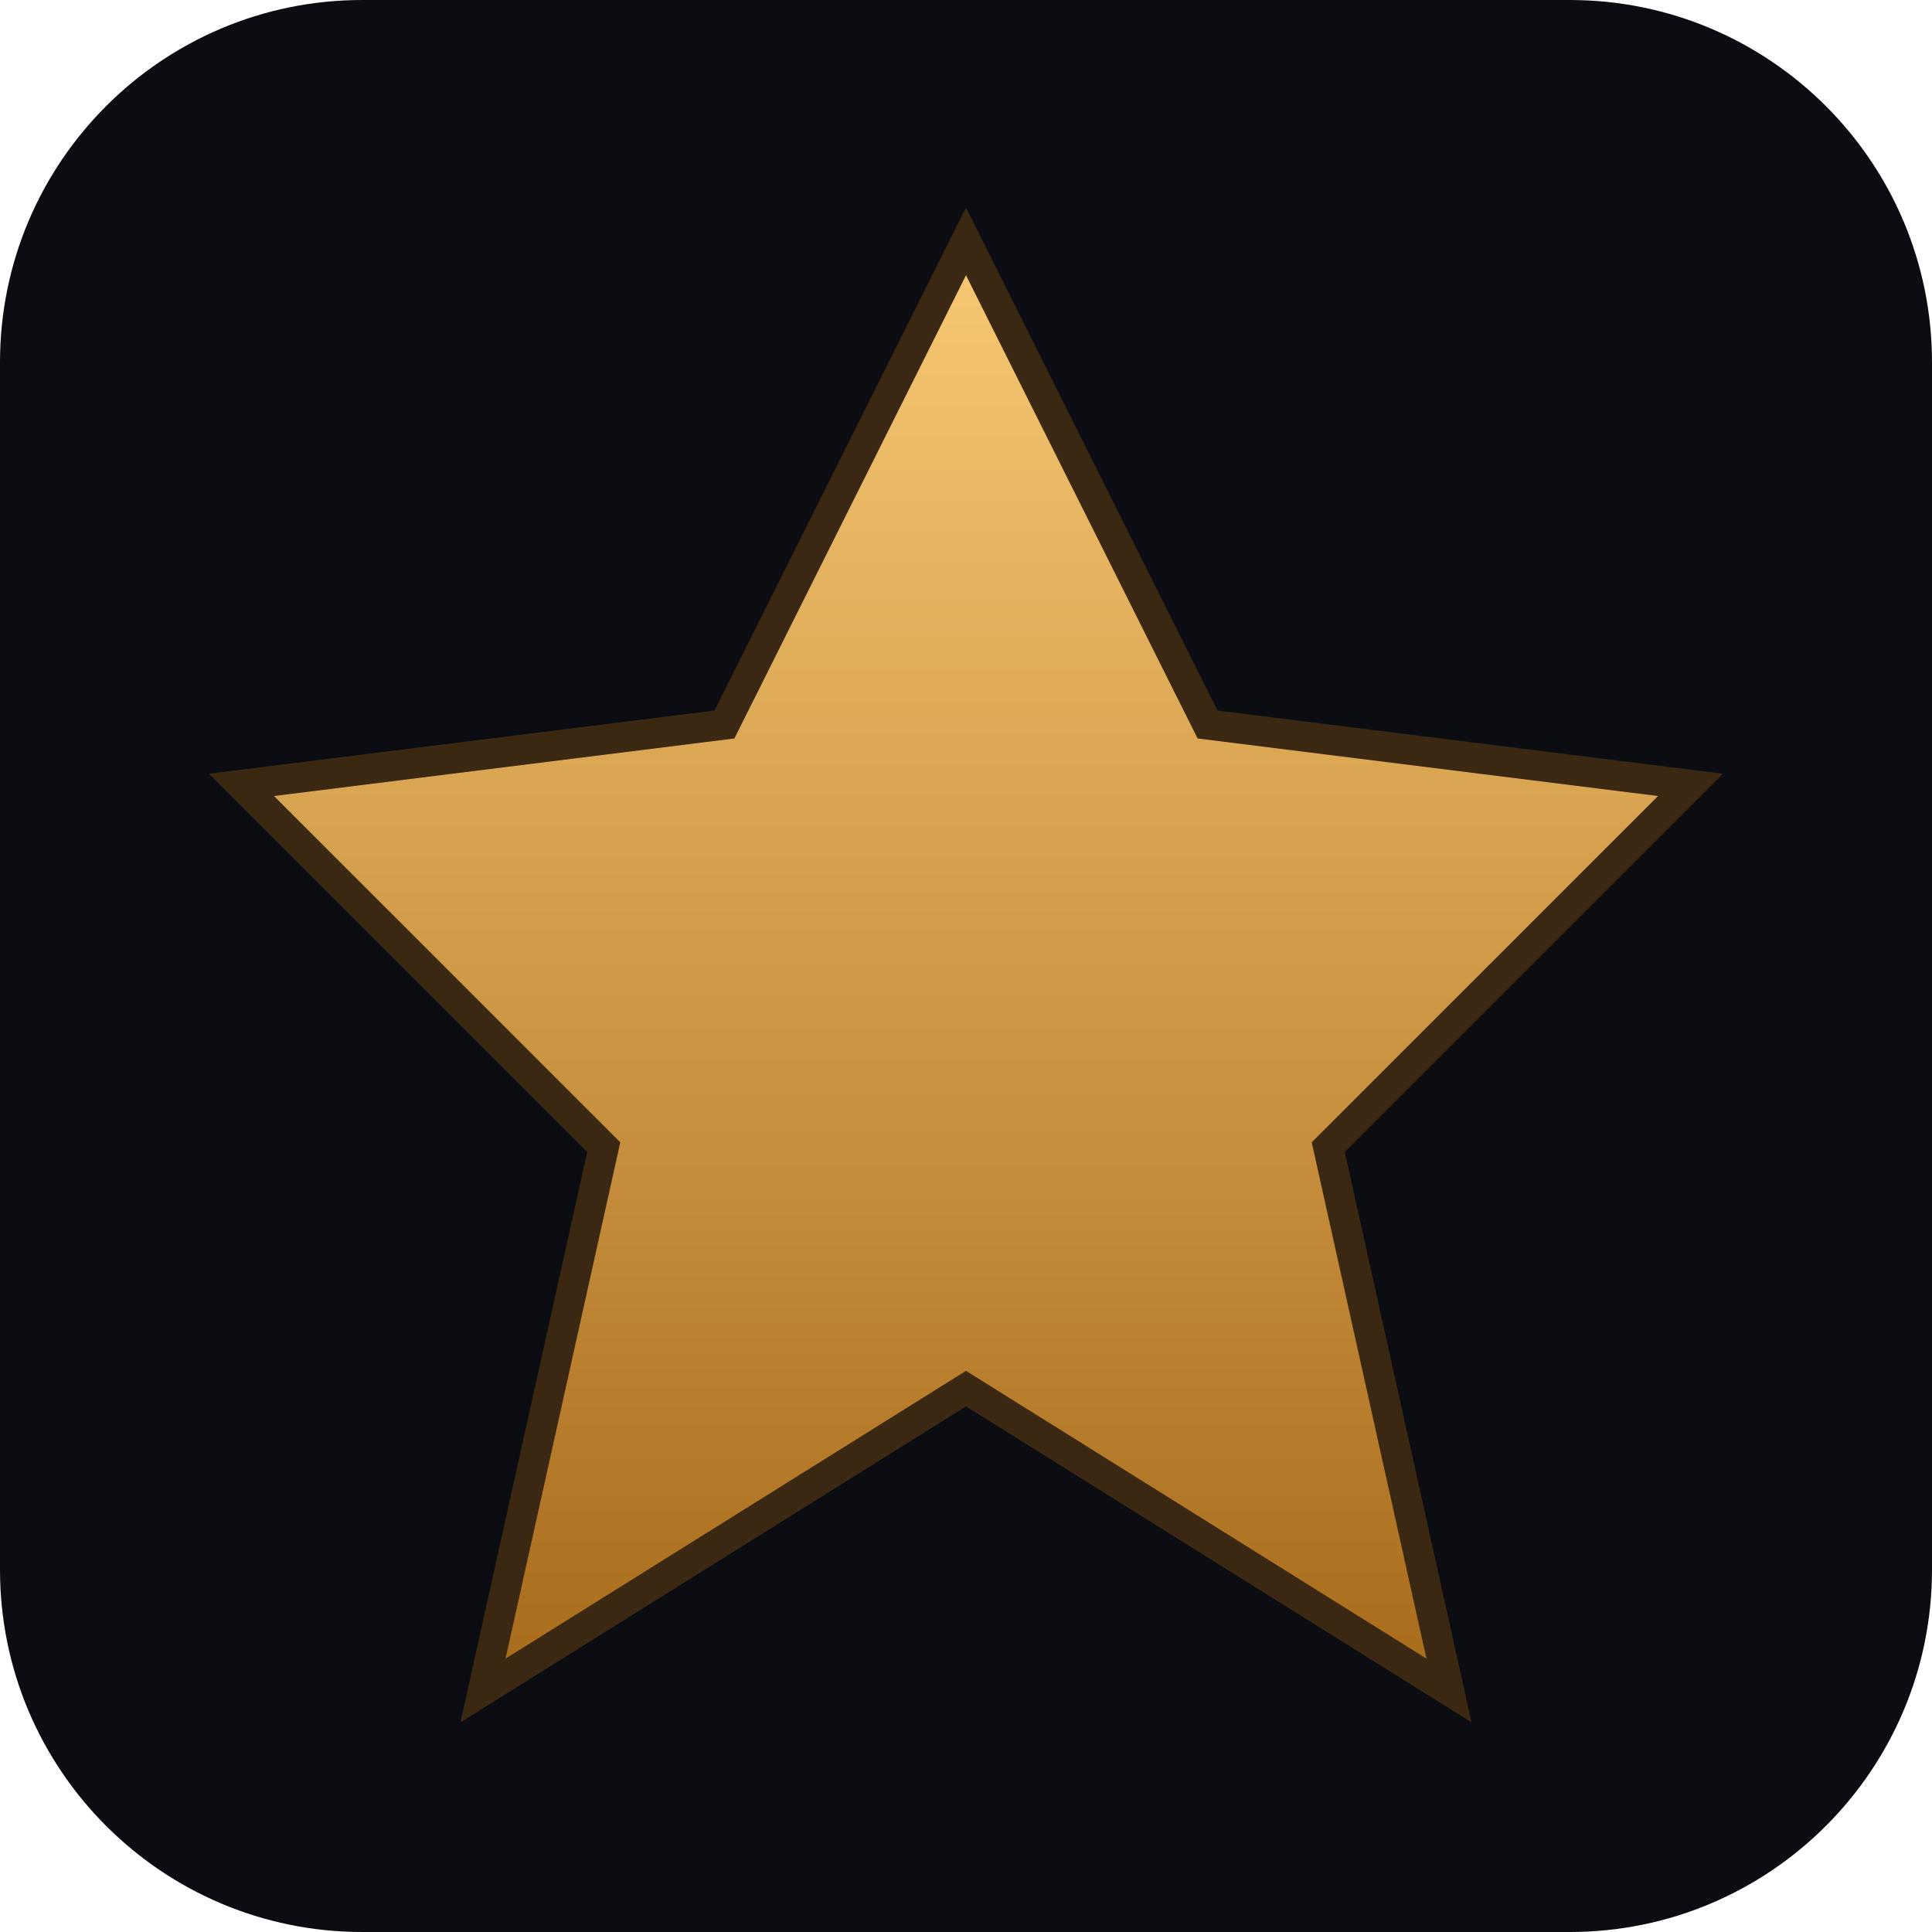
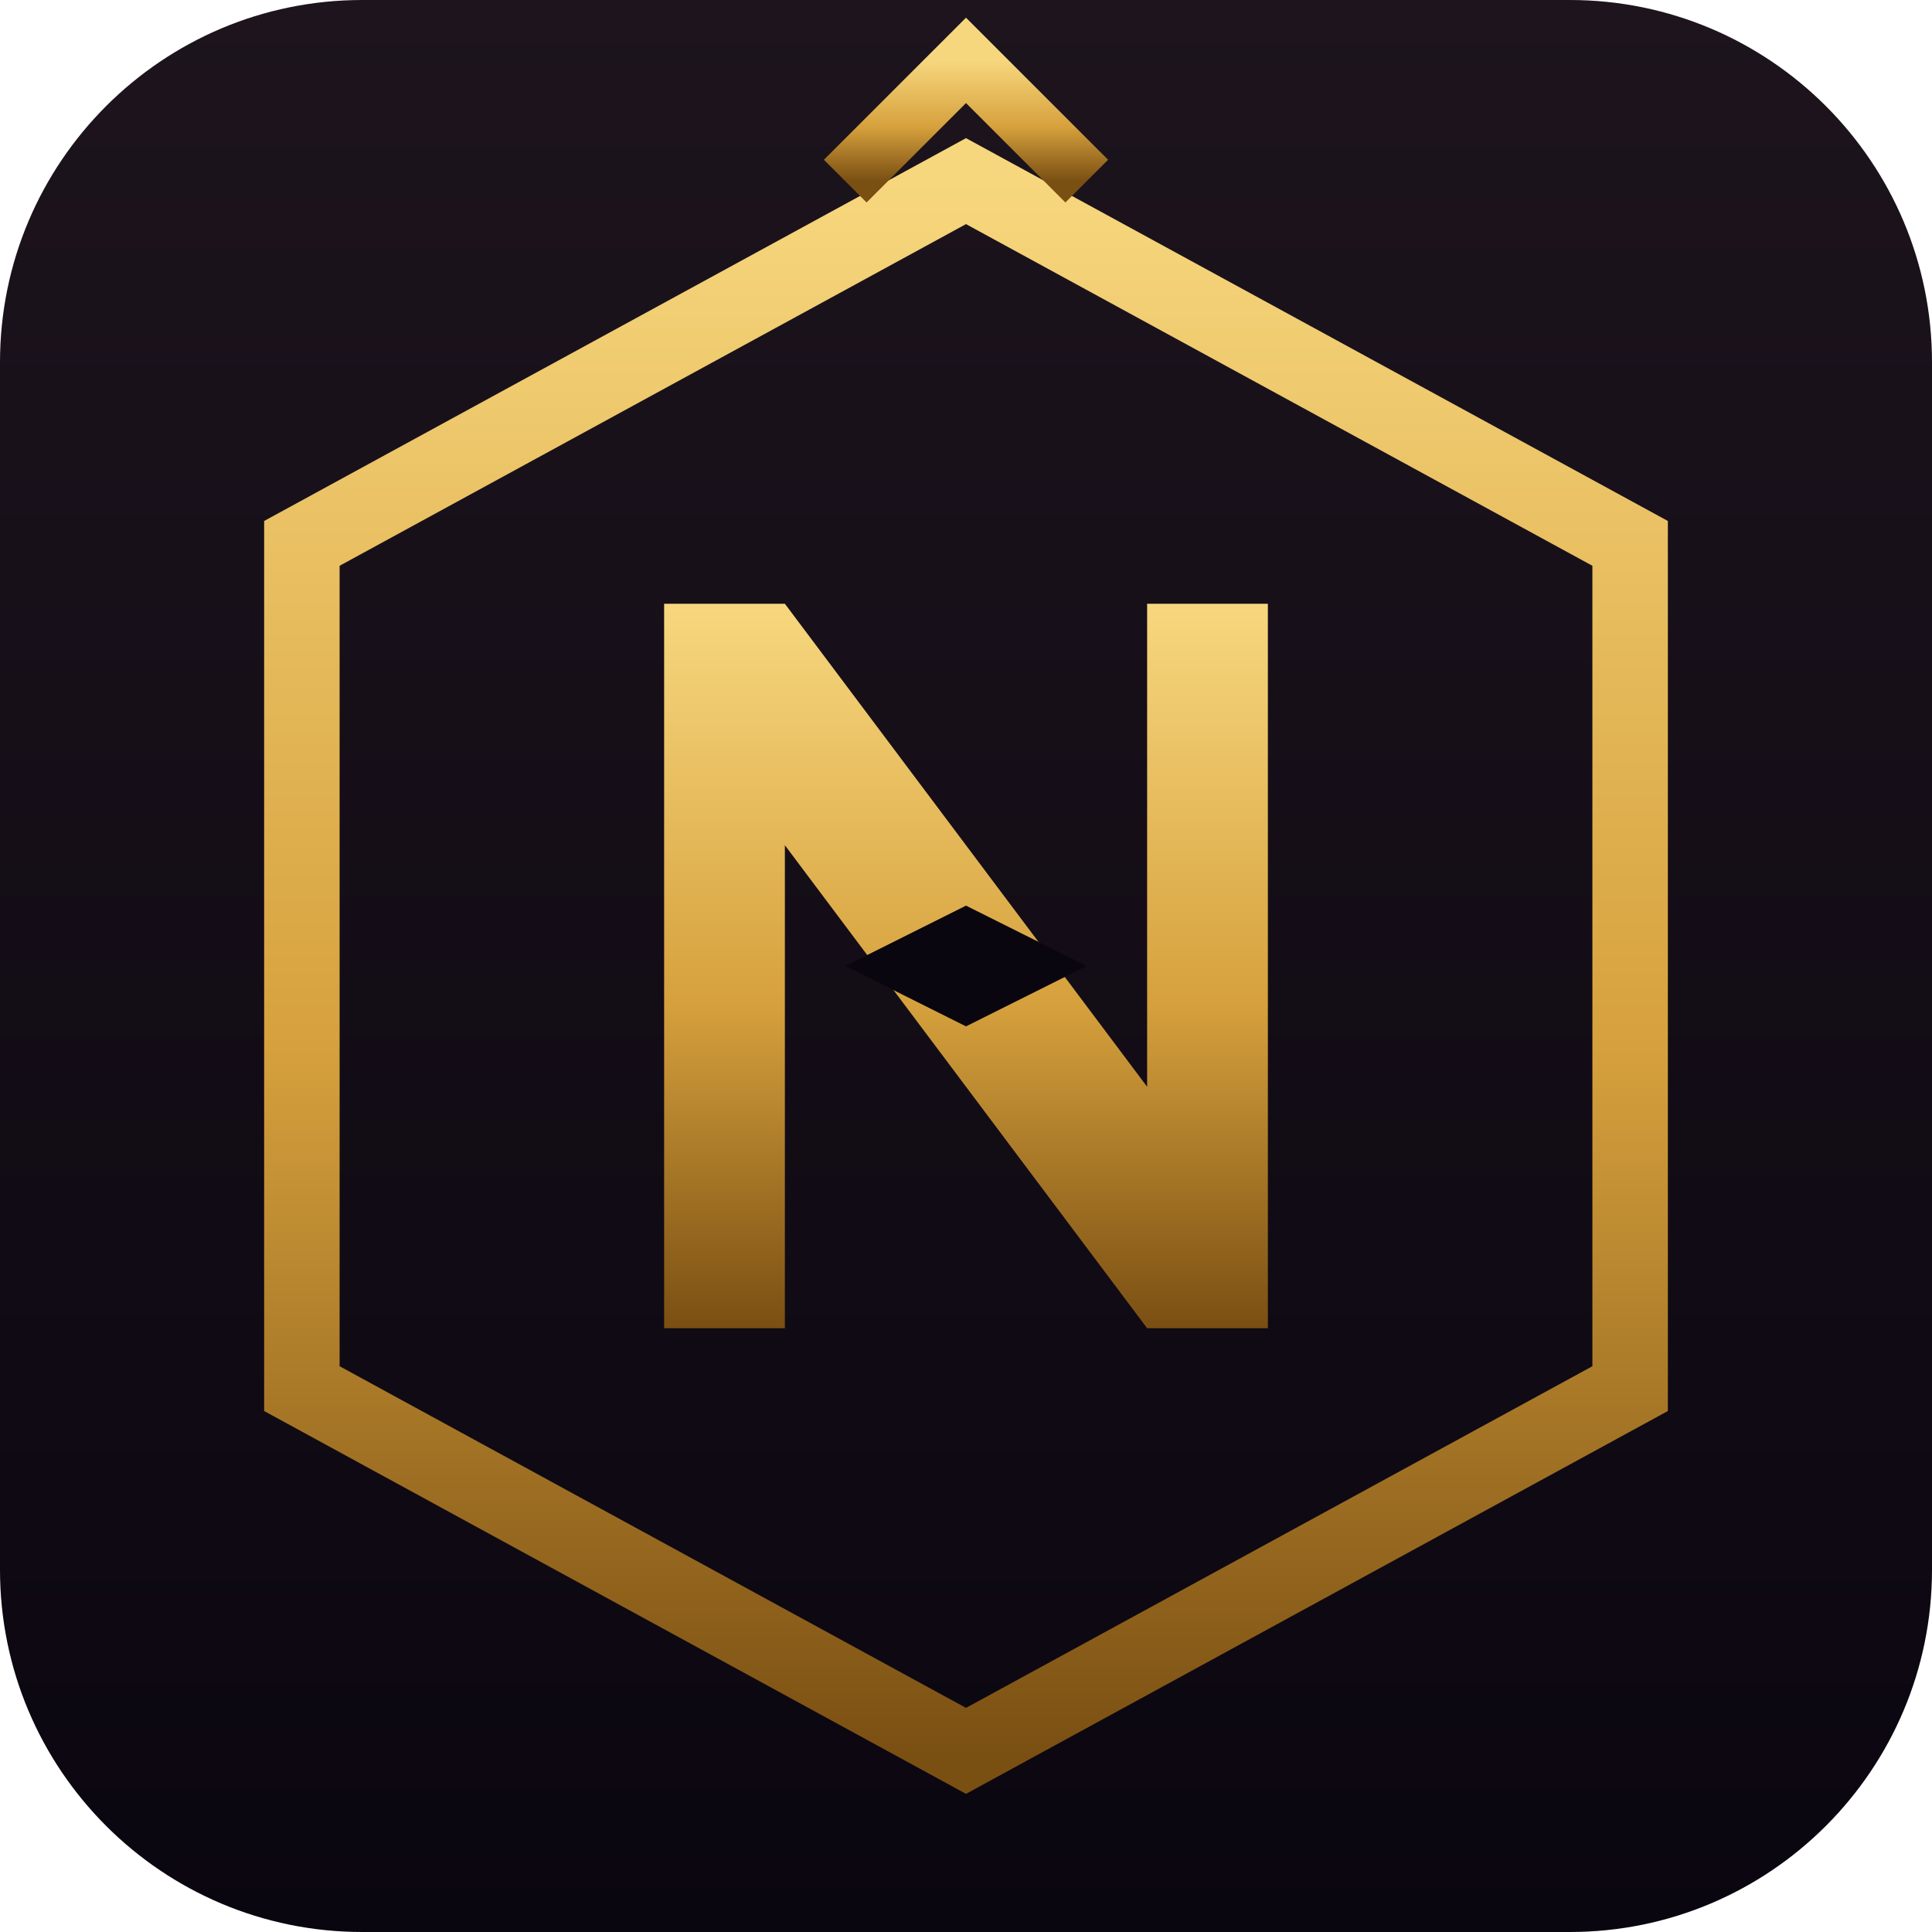
- <svg xmlns="http://www.w3.org/2000/svg" viewBox="0 0 32 32">
+ <svg xmlns="http://www.w3.org/2000/svg" viewBox="0 0 64 64">
  <defs>
-     <linearGradient id="g" x1="0" x2="0" y1="0" y2="1">
-       <stop offset="0%" stop-color="#f7c873" />
-       <stop offset="100%" stop-color="#a86b1c" />
+     <linearGradient id="lg-gold" x1="0" x2="0" y1="0" y2="1">
+       <stop offset="0%" stop-color="#f7d77e" />
+       <stop offset="55%" stop-color="#d6a13d" />
+       <stop offset="100%" stop-color="#7a4f12" />
+     </linearGradient>
+     <linearGradient id="lg-shade" x1="0" x2="0" y1="0" y2="1">
+       <stop offset="0%" stop-color="#1d141d" />
+       <stop offset="100%" stop-color="#0a0610" />
    </linearGradient>
  </defs>
-   <rect width="32" height="32" rx="6" fill="#0b0d12" />
-   <path d="M16 4 L20 12 L28 13 L22 19 L24 28 L16 23 L8 28 L10 19 L4 13 L12 12 Z" fill="url(#g)" stroke="#3a2812" stroke-width="0.5" />
+   <rect width="64" height="64" rx="12" fill="url(#lg-shade)" />
+   <path d="M32 6 L54 18 L54 46 L32 58 L10 46 L10 18 Z" fill="none" stroke="url(#lg-gold)" stroke-width="2.5" />
+   <path d="M22 20 L22 44 L26 44 L26 28 L38 44 L42 44 L42 20 L38 20 L38 36 L26 20 Z" fill="url(#lg-gold)" />
+   <path d="M32 30 L36 32 L32 34 L28 32 Z" fill="#0a0610" />
+   <path d="M28 6 L32 2 L36 6" fill="none" stroke="url(#lg-gold)" stroke-width="2" />
</svg>
